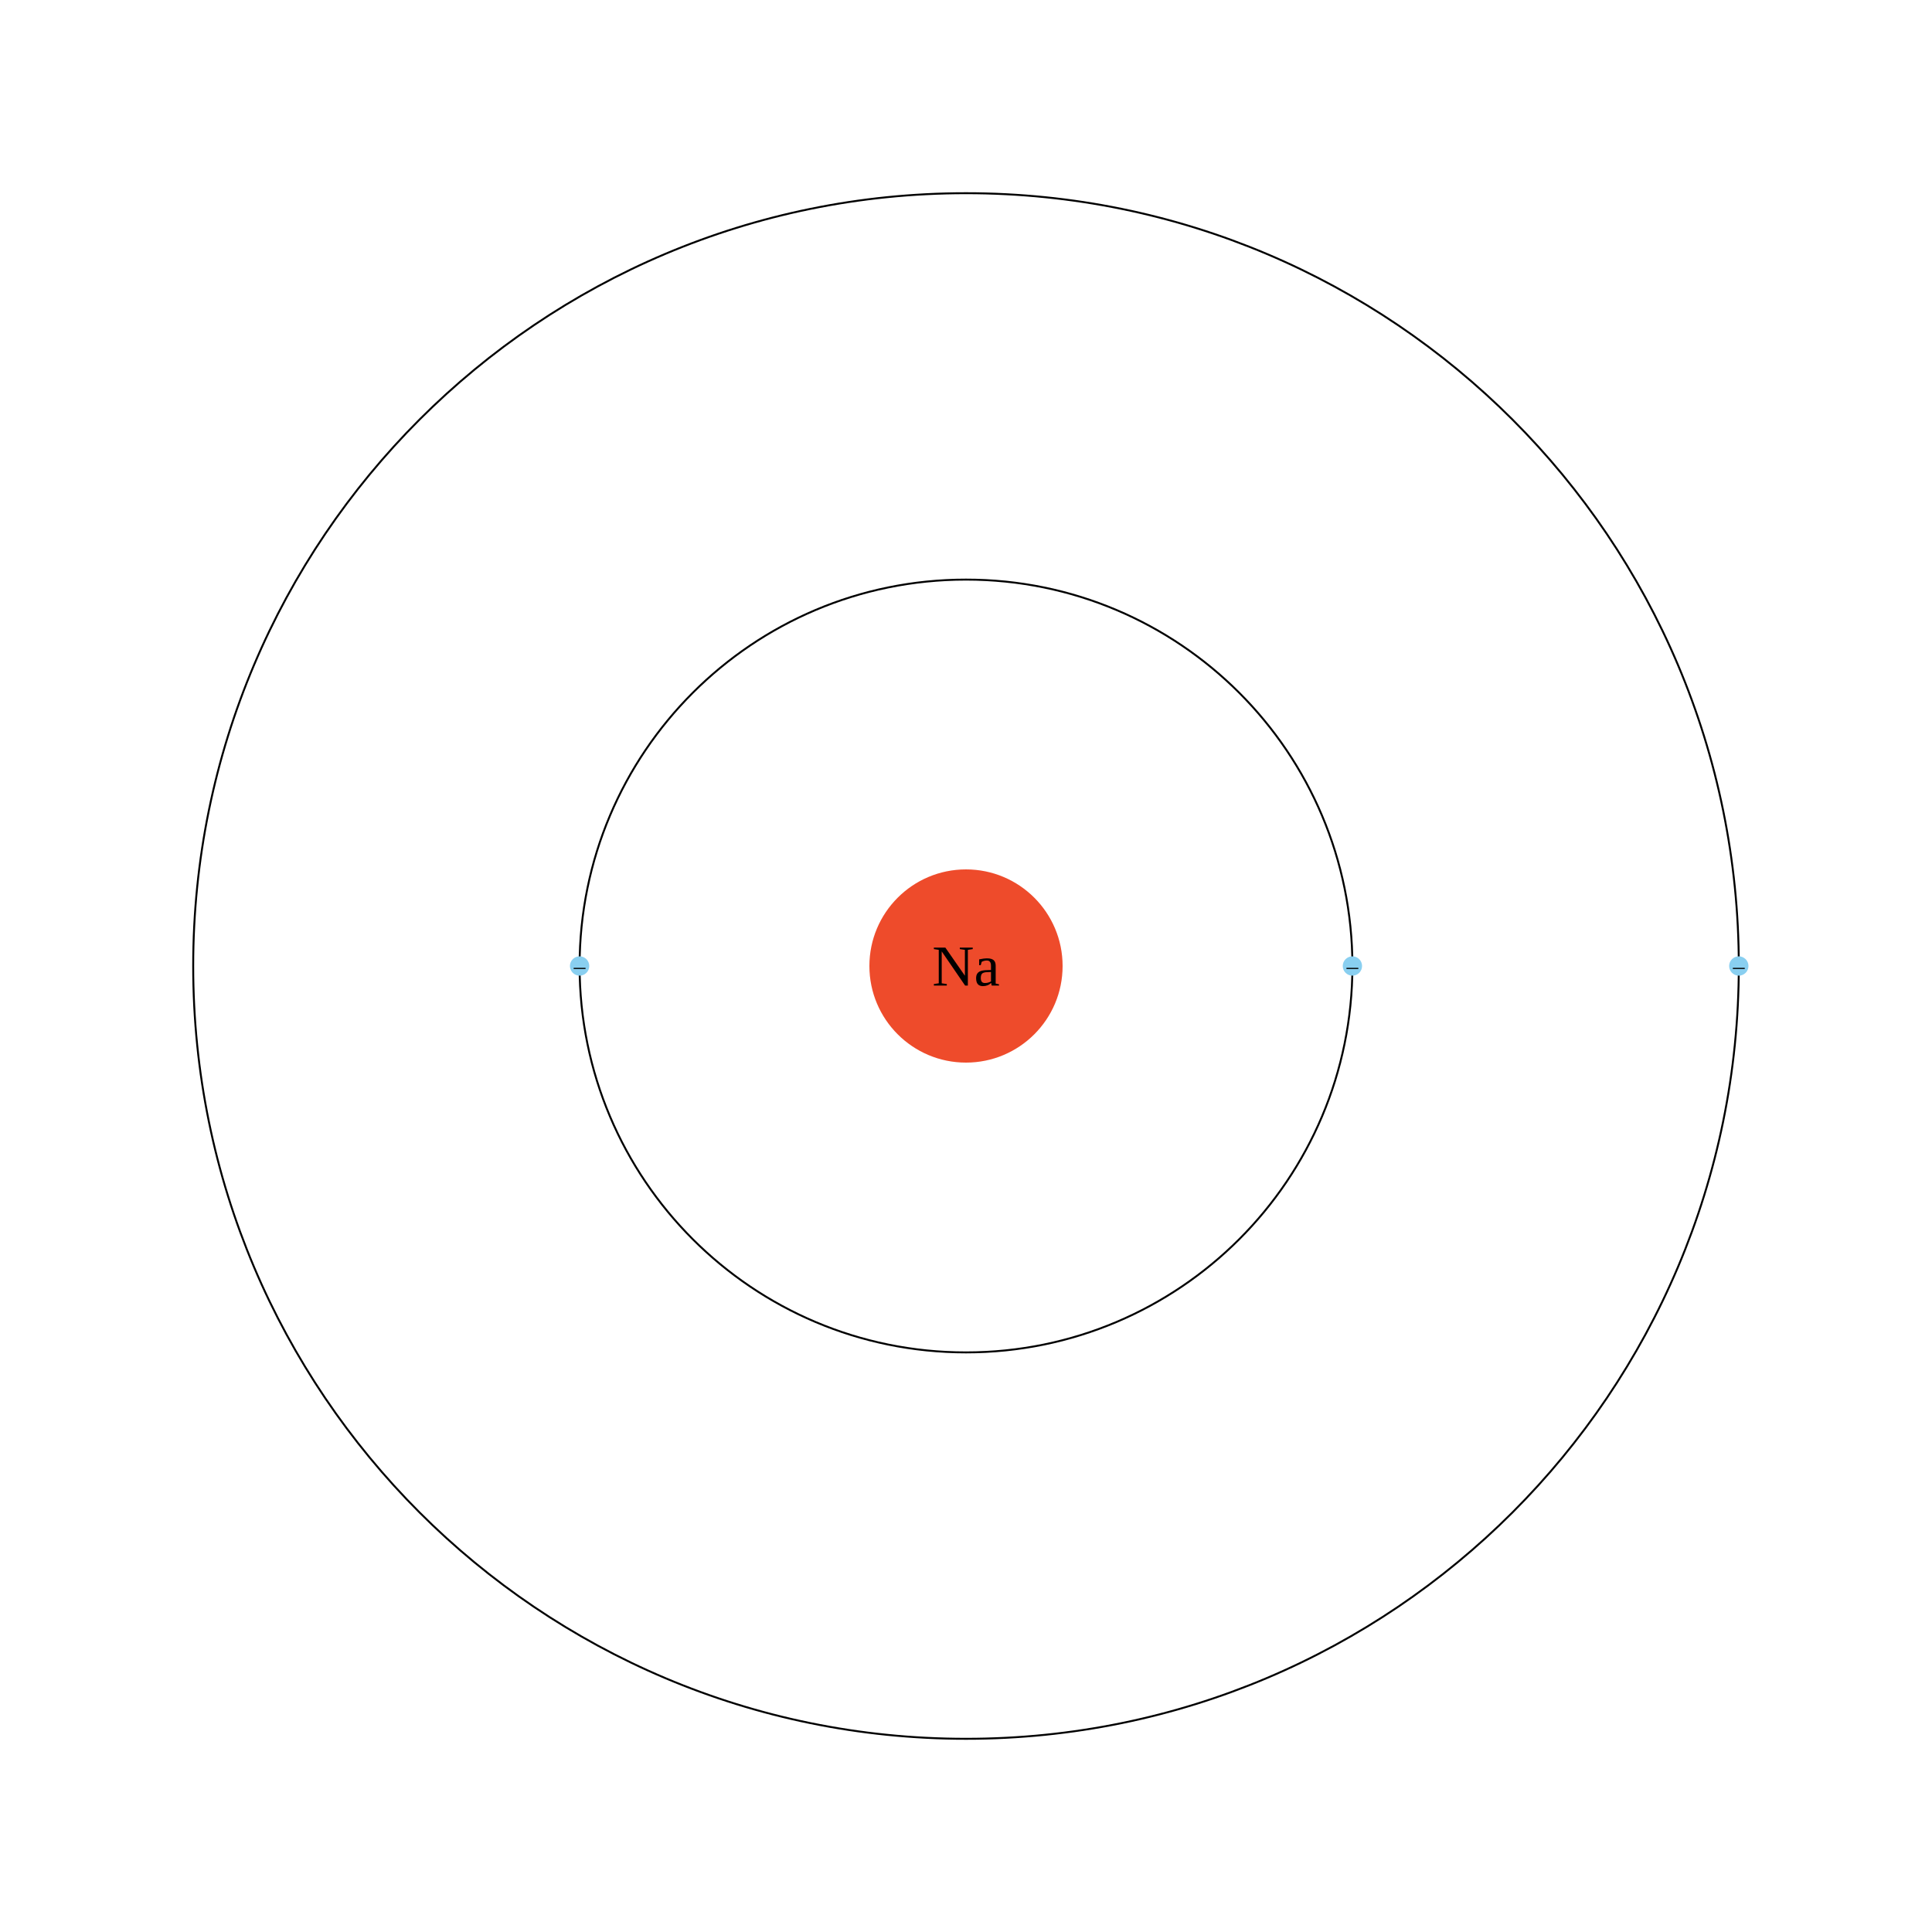
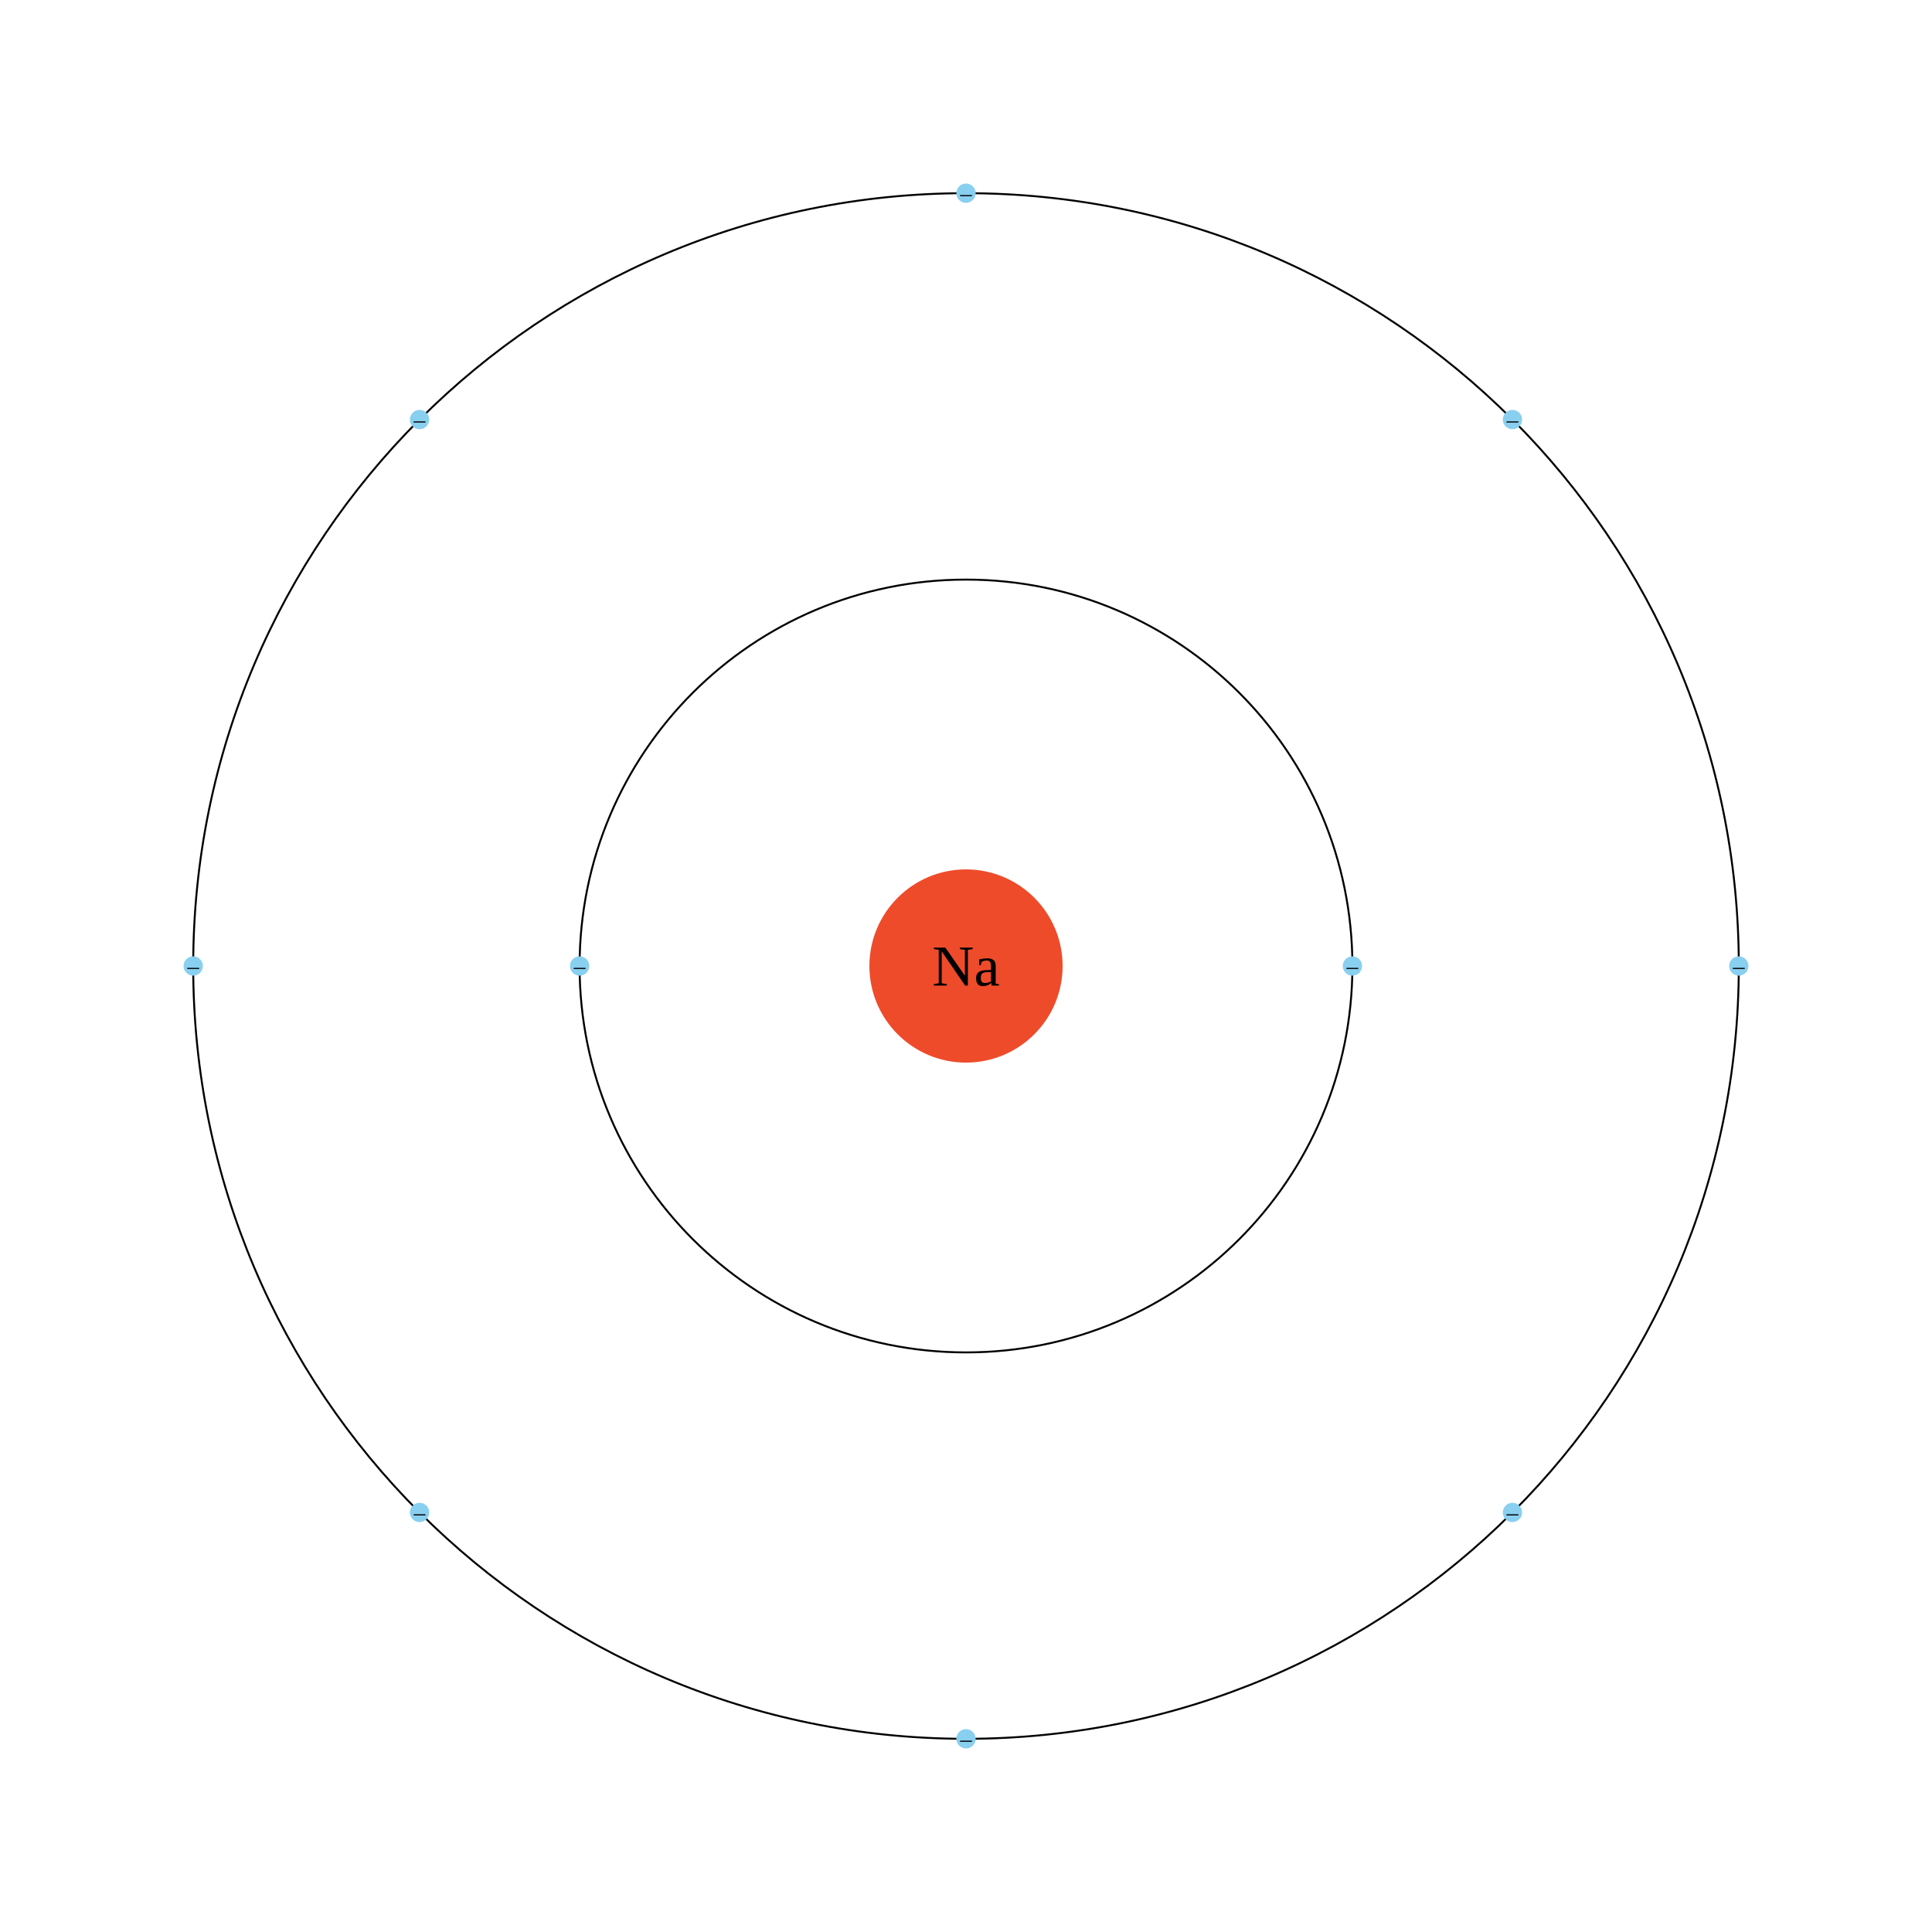
<svg xmlns="http://www.w3.org/2000/svg" viewBox="0 0 1000 1000" shape-rendering="geometricPrecision" text-rendering="geometricPrecision">
  <circle cx="500" cy="500" r="200" stroke-width="1" stroke="#000000" fill="none" />
  <circle cx="500" cy="500" r="400" stroke-width="1" stroke="#000000" fill="none" />
  <circle cx="500" cy="500" r="50" stroke-width="10" fill="#EE4B2B" />
  <text x="500" y="500" font-size="30" text-anchor="middle" dominant-baseline="central" alignment-baseline="central">Na</text>
  <circle cx="700" cy="500" r="5" stroke-width="10" fill="#89CFF0" />
  <text x="700" y="500" text-anchor="middle" dominant-baseline="central" alignment-baseline="central">‒</text>
  <circle cx="300" cy="500" r="5" stroke-width="10" fill="#89CFF0" />
  <text x="300" y="500" text-anchor="middle" dominant-baseline="central" alignment-baseline="central">‒</text>
  <circle cx="900" cy="500" r="5" stroke-width="10" fill="#89CFF0" />
  <text x="900" y="500" text-anchor="middle" dominant-baseline="central" alignment-baseline="central">‒</text>
+   <circle cx="100" cy="500" r="5" stroke-width="10" fill="#89CFF0" />
+   <text x="100" y="500" text-anchor="middle" dominant-baseline="central" alignment-baseline="central">‒</text>
+   <circle cx="500" cy="100" r="5" stroke-width="10" fill="#89CFF0" />
+   <text x="500" y="100" text-anchor="middle" dominant-baseline="central" alignment-baseline="central">‒</text>
+   <circle cx="500" cy="900" r="5" stroke-width="10" fill="#89CFF0" />
+   <text x="500" y="900" text-anchor="middle" dominant-baseline="central" alignment-baseline="central">‒</text>
+   <circle cx="782.843" cy="782.843" r="5" stroke-width="10" fill="#89CFF0" />
+   <text x="782.843" y="782.843" text-anchor="middle" dominant-baseline="central" alignment-baseline="central">‒</text>
+   <circle cx="217.157" cy="782.843" r="5" stroke-width="10" fill="#89CFF0" />
+   <text x="217.157" y="782.843" text-anchor="middle" dominant-baseline="central" alignment-baseline="central">‒</text>
+   <circle cx="782.843" cy="217.157" r="5" stroke-width="10" fill="#89CFF0" />
+   <text x="782.843" y="217.157" text-anchor="middle" dominant-baseline="central" alignment-baseline="central">‒</text>
+   <circle cx="217.157" cy="217.157" r="5" stroke-width="10" fill="#89CFF0" />
+   <text x="217.157" y="217.157" text-anchor="middle" dominant-baseline="central" alignment-baseline="central">‒</text>
</svg>
